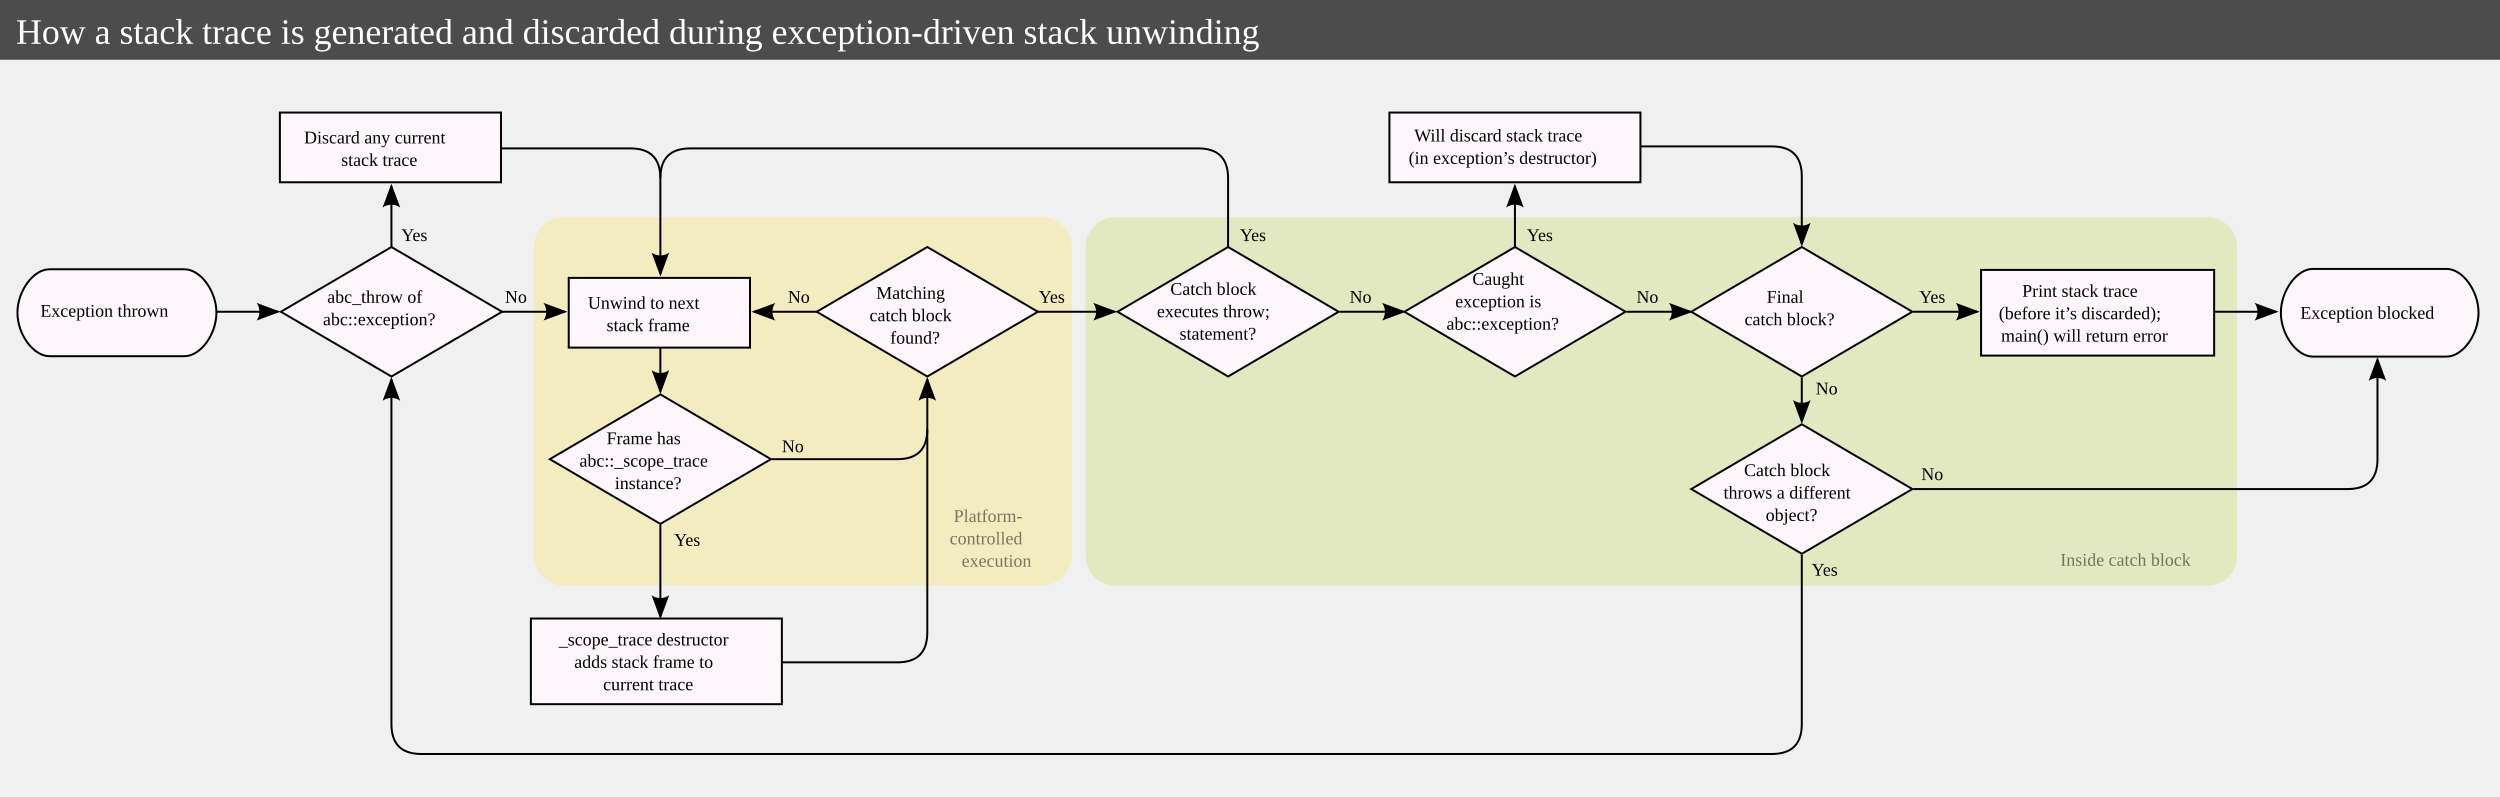
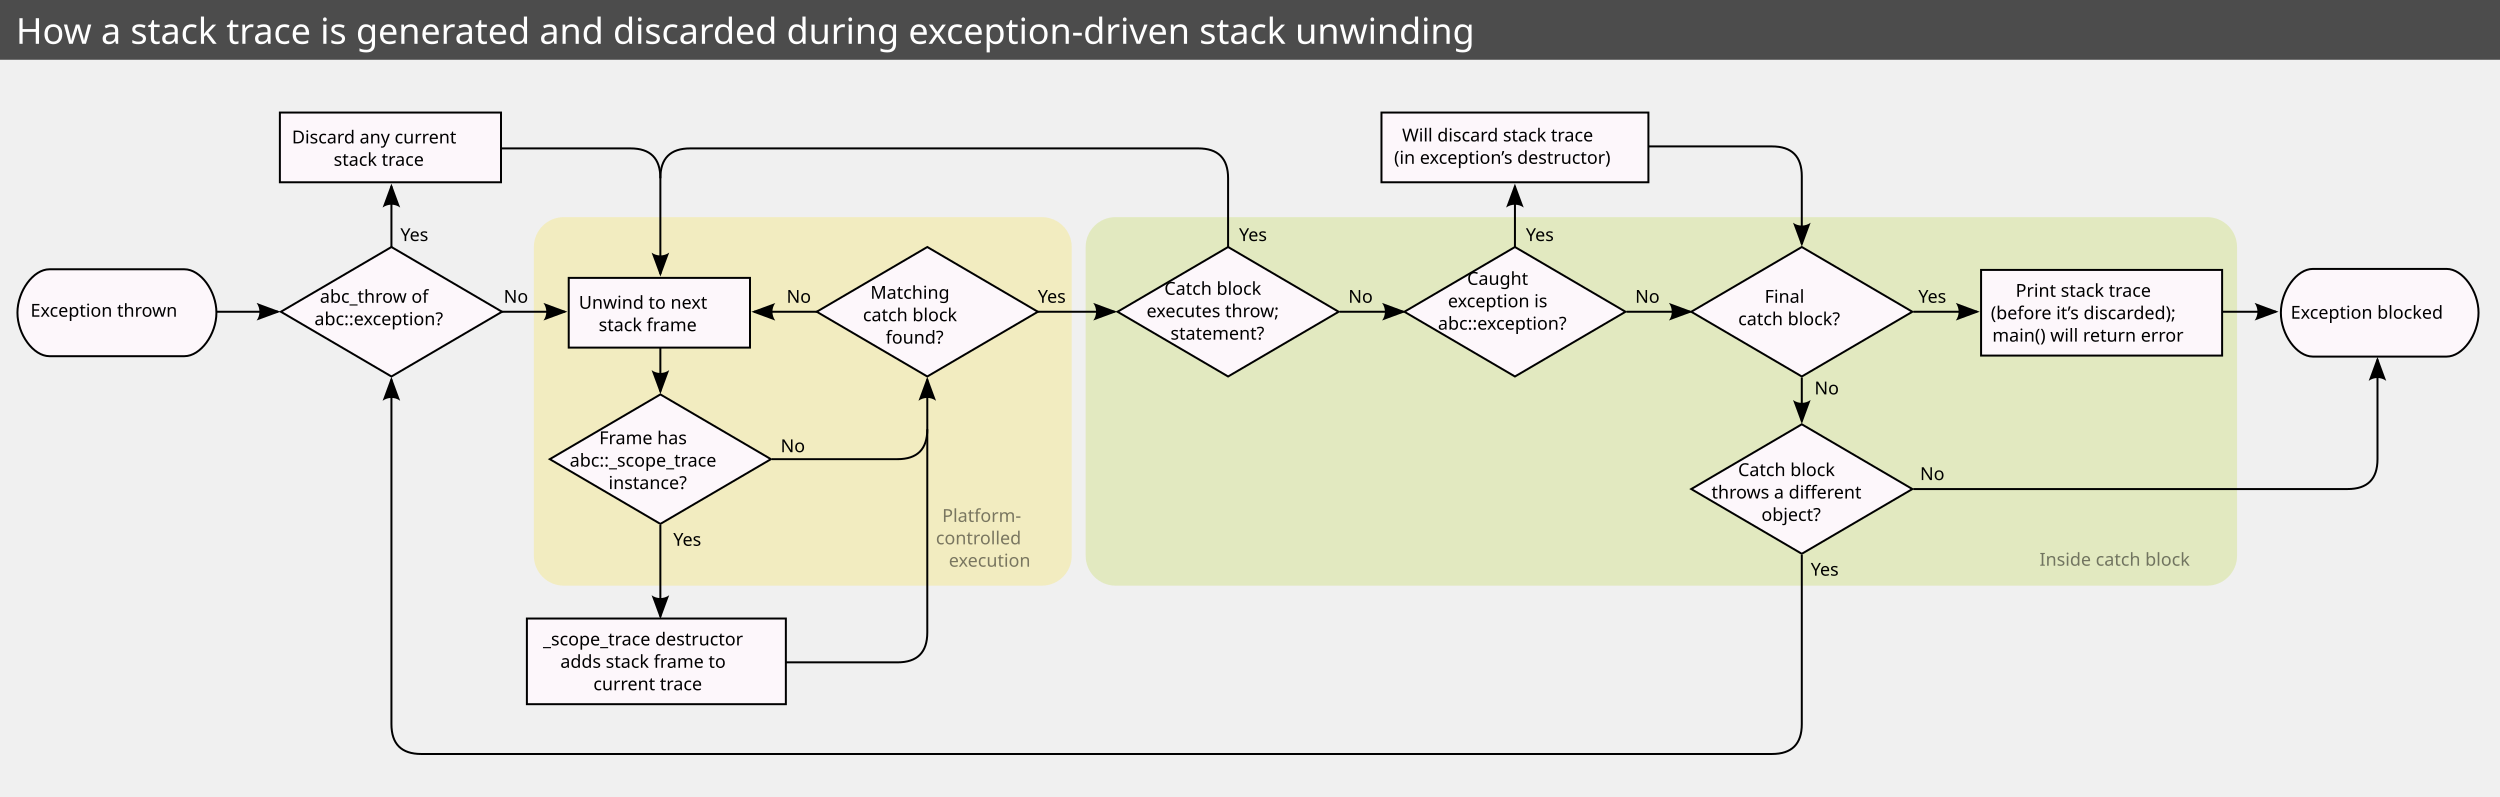
- <svg xmlns="http://www.w3.org/2000/svg" xmlns:xlink="http://www.w3.org/1999/xlink" version="1.2" width="1255" height="400" preserveAspectRatio="xMidYMid" clip-path="url(#presentation_clip_path)" xml:space="preserve" id="svg2">
+ <svg xmlns="http://www.w3.org/2000/svg" xmlns:xlink="http://www.w3.org/1999/xlink" version="1.2" width="1255" height="400" preserveAspectRatio="xMidYMid" clip-path="url(#presentation_clip_path)" xml:space="preserve" id="svg2" style="font-size:9px;font-family:Sans">
  <defs id="defs260">
    <marker orient="auto" refY="0" refX="0" id="Arrow2Lend" style="overflow:visible">
      <path id="path4997" style="fill-rule:evenodd;stroke-width:0.625;stroke-linejoin:round" d="M 8.719,4.034 -2.207,0.016 8.719,-4.002 c -1.745,2.372 -1.735,5.617 -6e-7,8.035 z" transform="matrix(-1.1,0,0,-1.1,-1.1,0)" />
    </marker>
    <path id="pathQuestionBlock" d="M 0,32.5 55.5,0 111,32.5 55.5,65 z" style="fill:#fdf7fb;stroke:#000000;stroke-width:1px" />
  </defs>
  <g id="gTitle">
    <rect id="rect3296" x="0" width="1255" height="30" y="0" style="fill:#4c4c4c;stroke:none" />
    <text style="font-size:18px;fill:#ffffff" y="22" x="8" id="text779">How a stack trace is generated and discarded during exception-driven stack unwinding</text>
  </g>
  <g id="gBackgroundAreas">
    <rect id="rect4955" x="268" width="270" height="185" y="109" style="fill:#fbe000;fill-opacity:0.2" ry="15" rx="15" />
    <rect id="rect4958" style="fill:#aecf00;fill-opacity:0.2" width="578" height="185" x="545" y="109" ry="15" rx="15" />
  </g>
  <g style="font-size:9px;text-align:end;text-anchor:end;opacity:0.5" id="gBackgroundAreasText">
    <text id="text8510" y="262" x="529" xml:space="preserve">
      <tspan y="262" x="529" id="tspan8512">Platform-</tspan>
      <tspan id="tspan8514" y="273.25" x="529">controlled</tspan>
      <tspan id="tspan8516" y="284.5" x="529">execution</tspan>
    </text>
    <text id="text8534" y="284" x="1111" xml:space="preserve">
      <tspan y="284" x="1111" id="tspan8536">Inside catch block</tspan>
    </text>
  </g>
  <g id="gBlocks" style="fill:#fdf7fb;fill-opacity:1;stroke:#000000;stroke-width:1px">
    <path id="path334" d="m 1161,179 c -8,0 -16,-11 -16,-22 0,-11 8,-22 16,-22 l 67.221,0 c 8,0 16,11 16,22 0,11 -8,22 -16,22 L 1161,179 z" />
    <path id="path682" d="m 24.789,178.801 c -8.016,0 -16.031,-10.91 -16.031,-21.82 0,-10.91 8.016,-21.795 16.031,-21.795 l 67.821,0 c 8.016,0 16.031,10.885 16.031,21.795 0,10.91 -8.016,21.82 -16.031,21.82 l -67.821,0 z" />
    <use id="use8817" xlink:href="#pathQuestionBlock" y="124" x="141" width="1255" height="400" />
    <use x="410" y="124" xlink:href="#pathQuestionBlock" id="use8826" width="1255" height="400" />
    <use id="use8828" xlink:href="#pathQuestionBlock" y="124" x="561" width="1255" height="400" />
    <use x="276" y="198" xlink:href="#pathQuestionBlock" id="use8830" width="1255" height="400" />
    <use x="705" y="124" xlink:href="#pathQuestionBlock" id="use8832" width="1255" height="400" />
    <use id="use8834" xlink:href="#pathQuestionBlock" y="124" x="849" width="1255" height="400" />
    <use x="849" y="213" xlink:href="#pathQuestionBlock" id="use8836" width="1255" height="400" />
    <rect y="56.5" height="35" width="111" x="140.5" id="rect8848" />
-     <rect id="rect8850" x="697.5" width="126" height="35" y="56.5" />
+     <rect id="rect8850" x="693.5" width="134" height="35" y="56.5" />
    <rect id="rect8852" x="285.5" width="91" height="35" y="139.5" />
-     <rect id="rect8854" x="266.5" width="126" height="43" y="310.5" />
-     <rect y="135.5" height="43" width="117" x="994.5" id="rect8856" />
+     <rect id="rect8854" x="264.5" width="130" height="43" y="310.5" />
+     <rect y="135.5" height="43" width="121" x="994.5" id="rect8856" />
  </g>
  <g style="font-size:9px;text-align:center;text-anchor:middle" id="gBlocksText">
-     <text id="text4960" y="159" x="58" xml:space="preserve">
+     <text id="text4960" y="160" x="58" xml:space="preserve">
      <tspan y="159" x="58" id="tspan4962">Exception thrown</tspan>
    </text>
    <text xml:space="preserve" x="196" y="72" id="text8570">
      <tspan id="tspan8572" x="196" y="72">Discard any current</tspan>
      <tspan id="tspan8574" x="196" y="83.25">stack trace</tspan>
    </text>
    <text xml:space="preserve" x="196" y="152" id="text8576">
      <tspan id="tspan8580" x="196" y="152">abc_throw of</tspan>
      <tspan id="tspan8584" x="196" y="163.25">abc::exception?</tspan>
    </text>
    <text id="text8586" y="155" x="331" xml:space="preserve">
      <tspan y="155" x="331" id="tspan8588">Unwind to next</tspan>
      <tspan y="166.25" x="331" id="tspan8590">stack frame</tspan>
    </text>
    <text xml:space="preserve" x="331" y="324" id="text8592">
      <tspan id="tspan8594" x="331" y="324">_scope_trace destructor</tspan>
      <tspan id="tspan8596" x="331" y="335.25">adds stack frame to</tspan>
      <tspan id="tspan8598" x="331" y="346.5">current trace</tspan>
    </text>
    <text id="text8600" y="71" x="760" xml:space="preserve">
      <tspan y="71" x="760" id="tspan8602">Will discard stack trace</tspan>
      <tspan y="82.25" x="760" id="tspan8604">(in exception’s destructor)</tspan>
    </text>
    <text id="text8606" y="223" x="331" xml:space="preserve">
      <tspan y="223" x="331" id="tspan8608">Frame has</tspan>
      <tspan y="234.25" x="331" id="tspan8610">abc::_scope_trace</tspan>
      <tspan id="tspan8612" y="245.5" x="331">instance?</tspan>
    </text>
    <text xml:space="preserve" x="465" y="150" id="text8614">
      <tspan id="tspan8616" x="465" y="150">Matching</tspan>
      <tspan id="tspan8618" x="465" y="161.25">catch block</tspan>
      <tspan x="465" y="172.5" id="tspan8620">found?</tspan>
    </text>
    <text id="text8622" y="148" x="617" xml:space="preserve">
      <tspan y="148" x="617" id="tspan8626">Catch block</tspan>
      <tspan id="tspan8628" y="159.25" x="617">executes throw;</tspan>
      <tspan id="tspan8632" y="170.5" x="617">statement?</tspan>
    </text>
    <text xml:space="preserve" x="760" y="143" id="text8634">
      <tspan id="tspan8636" x="760" y="143">Caught</tspan>
      <tspan x="760" y="154.25" id="tspan8640">exception is</tspan>
      <tspan id="tspan8649" x="760" y="165.5">abc::exception?</tspan>
    </text>
    <text id="text8651" y="152" x="904" xml:space="preserve">
      <tspan y="152" x="904" id="tspan8657">Final</tspan>
      <tspan id="tspan8666" y="163.25" x="904">catch block?</tspan>
    </text>
    <text xml:space="preserve" x="905" y="239" id="text8668">
      <tspan x="905" y="239" id="tspan8674">Catch block</tspan>
      <tspan id="tspan8681" x="905" y="250.25">throws a different</tspan>
      <tspan id="tspan8683" x="905" y="261.5">object?</tspan>
    </text>
-     <text xml:space="preserve" x="1052" y="149" id="text8685">
-       <tspan id="tspan8687" x="1052" y="149">Print stack trace</tspan>
-       <tspan id="tspan8691" x="1052" y="160.25">(before it’s discarded);</tspan>
-       <tspan id="tspan8689" x="1052" y="171.5">main() will return error</tspan>
+     <text xml:space="preserve" x="1054" y="149" id="text8685">
+       <tspan id="tspan8687" x="1054" y="149">Print stack trace</tspan>
+       <tspan id="tspan8691" x="1054" y="160.25">(before it’s discarded);</tspan>
+       <tspan id="tspan8689" x="1054" y="171.5">main() will return error</tspan>
    </text>
    <text id="text8693" y="160" x="1194" xml:space="preserve">
      <tspan y="160" x="1194" id="tspan8699">Exception blocked</tspan>
    </text>
  </g>
  <g id="gArrows" style="fill:none;stroke:#000000;stroke-width:1px">
    <path id="path531" d="m 108.5,156.5 31,0" style="marker-end:url(#Arrow2Lend)" />
    <path id="path524" d="m 196.5,124.5 0,-31" style="marker-end:url(#Arrow2Lend)" />
    <path id="path184" d="m 251.5,74.5 65,0 c 10,0 15,5 15,15 l 0,48" style="marker-end:url(#Arrow2Lend)" />
    <path id="path563" d="m 251.5,156.5 32,0" style="marker-end:url(#Arrow2Lend)" />
    <path id="path730" d="m 331.5,263.5 0,46" style="marker-end:url(#Arrow2Lend)" />
    <path id="path229" d="m 331.5,174.5 0,22" style="marker-end:url(#Arrow2Lend)" />
-     <path id="path254" d="m 392.5,332.5 58,0 c 10,0 15,-5 15,-15 l 0,-127" style="marker-end:url(#Arrow2Lend)" />
+     <path id="path254" d="m 394.5,332.5 56,0 c 10,0 15,-5 15,-15 l 0,-127" style="marker-end:url(#Arrow2Lend)" />
    <path id="path222" d="m 410.5,156.5 -32,0" style="marker-end:url(#Arrow2Lend)" />
    <path id="path759" d="m 387.5,230.5 63,0 c 10,0 15,-5 15,-15" />
    <path id="path247" d="m 520.5,156.5 39,0" style="marker-end:url(#Arrow2Lend)" />
    <path id="path396" d="m 616.5,124.5 0,-35 c 0,-10 -5,-15 -15,-15 l -255,0 c -10,0 -15,5 -15,15" />
    <path id="path456" d="m 672.5,156.5 32,0" style="marker-end:url(#Arrow2Lend)" />
    <path id="path655" d="m 760.5,124.5 0,-31" style="marker-end:url(#Arrow2Lend)" />
    <path id="path623" d="m 904.5,278.5 0,85 c 0,10 -5,15 -15,15 l -678,0 c -10,0 -15,-5 -15,-15 l 0,-173" style="marker-end:url(#Arrow2Lend)" />
    <path id="path481" d="m 816.5,156.5 32,0" style="marker-end:url(#Arrow2Lend)" />
    <path id="path314" d="m 904.5,189.5 0,22" style="marker-end:url(#Arrow2Lend)" />
-     <path style="marker-end:url(#Arrow2Lend)" d="m 823.5,73.5 66,0 c 10,0 15,5 15,15 l 0,34" id="path881" />
+     <path style="marker-end:url(#Arrow2Lend)" d="m 827.5,73.5 62,0 c 10,0 15,5 15,15 l 0,34" id="path881" />
    <path id="path382" d="m 960.5,156.5 32,0" style="marker-end:url(#Arrow2Lend)" />
-     <path id="path389" d="m 1111.5,156.5 31,0" style="marker-end:url(#Arrow2Lend)" />
+     <path id="path389" d="m 1115.5,156.5 27,0" style="marker-end:url(#Arrow2Lend)" />
    <path id="path463" d="m 960.5,245.5 218,0 c 10,0 15,-5 15,-15 l 0,-50" style="marker-end:url(#Arrow2Lend)" />
  </g>
-   <g style="font-size:9px;text-align:center;text-anchor:middle" id="gArrowsText">
+   <g style="text-align:center;text-anchor:middle" id="gArrowsText">
    <text id="text8538" y="121" x="208" xml:space="preserve">Yes</text>
    <text xml:space="preserve" x="528" y="152" id="text8544">Yes</text>
    <text id="text8546" y="121" x="629" xml:space="preserve">Yes</text>
    <text xml:space="preserve" x="259" y="152" id="text8548">No</text>
    <text id="text8550" y="152" x="401" xml:space="preserve">No</text>
    <text xml:space="preserve" x="398" y="227" id="text8552">No</text>
    <text xml:space="preserve" x="345" y="274" id="text8554">Yes</text>
    <text xml:space="preserve" x="683" y="152" id="text8556">No</text>
    <text id="text8558" y="152" x="827" xml:space="preserve">No</text>
    <text xml:space="preserve" x="970" y="152" id="text8560">Yes</text>
    <text id="text8562" y="241" x="970" xml:space="preserve">No</text>
    <text xml:space="preserve" x="773" y="121" id="text8564">Yes</text>
    <text id="text8566" y="198" x="917" xml:space="preserve">No</text>
    <text xml:space="preserve" x="916" y="289" id="text8568">Yes</text>
  </g>
</svg>
